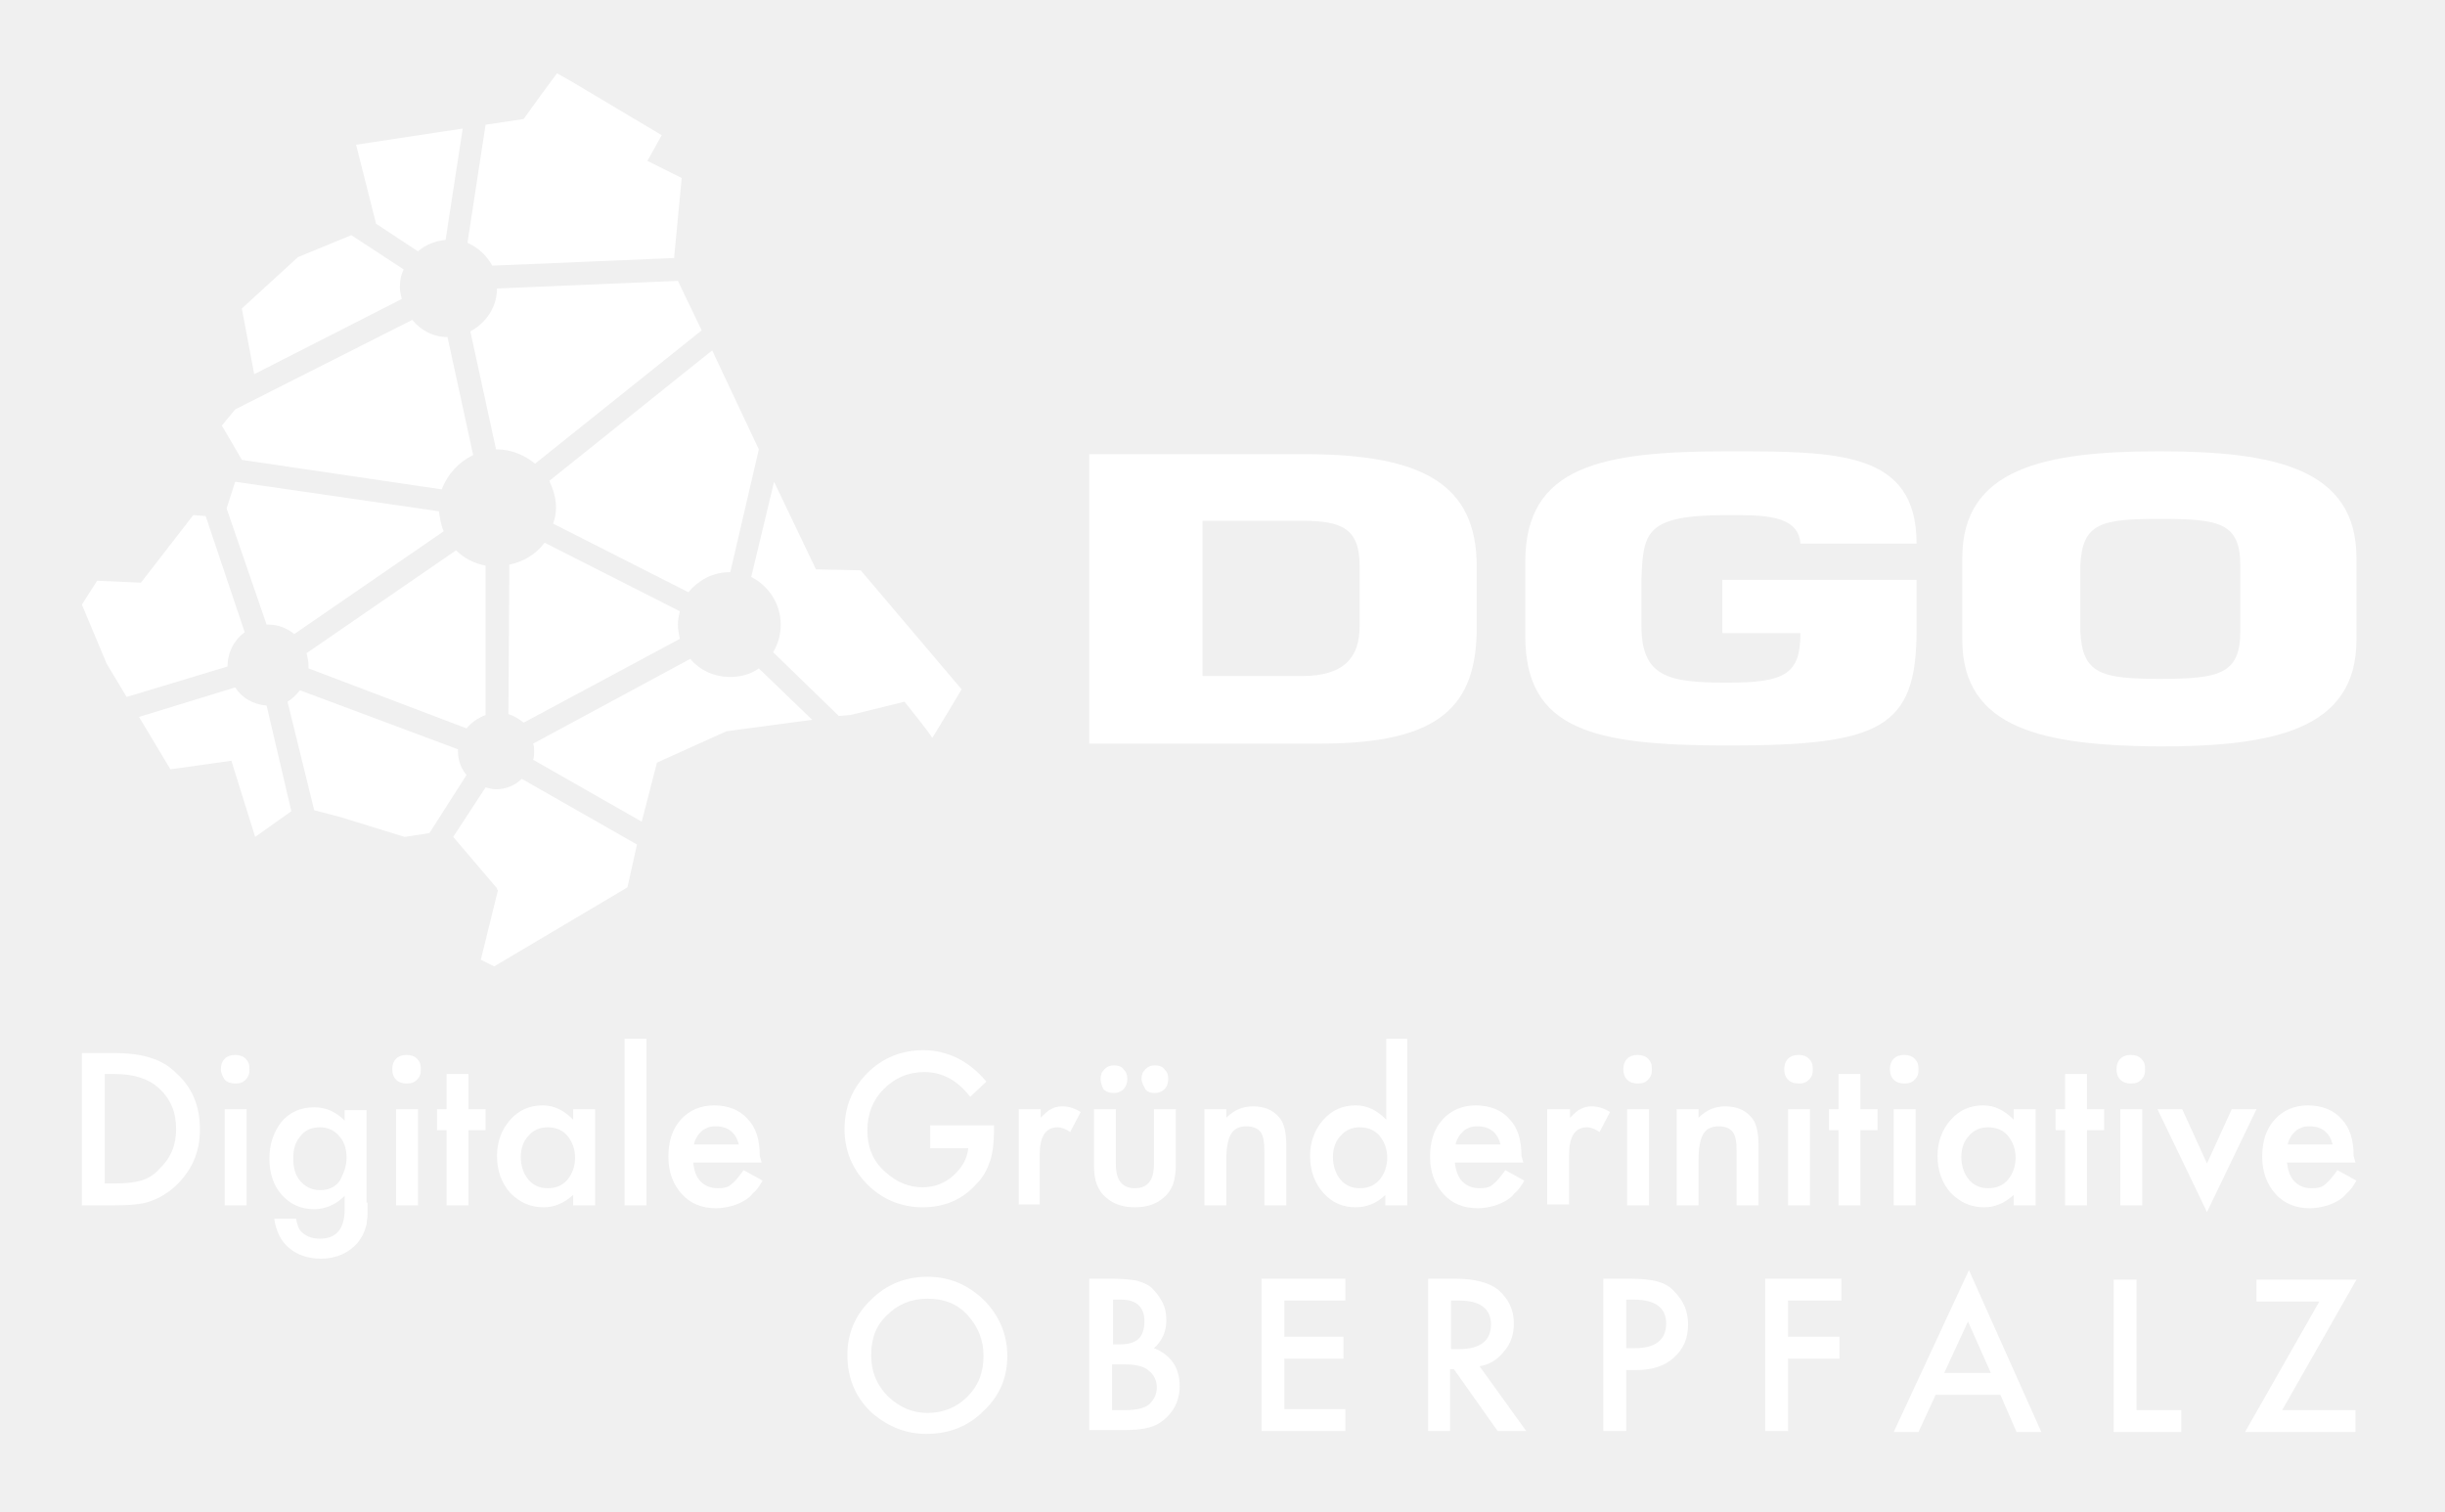
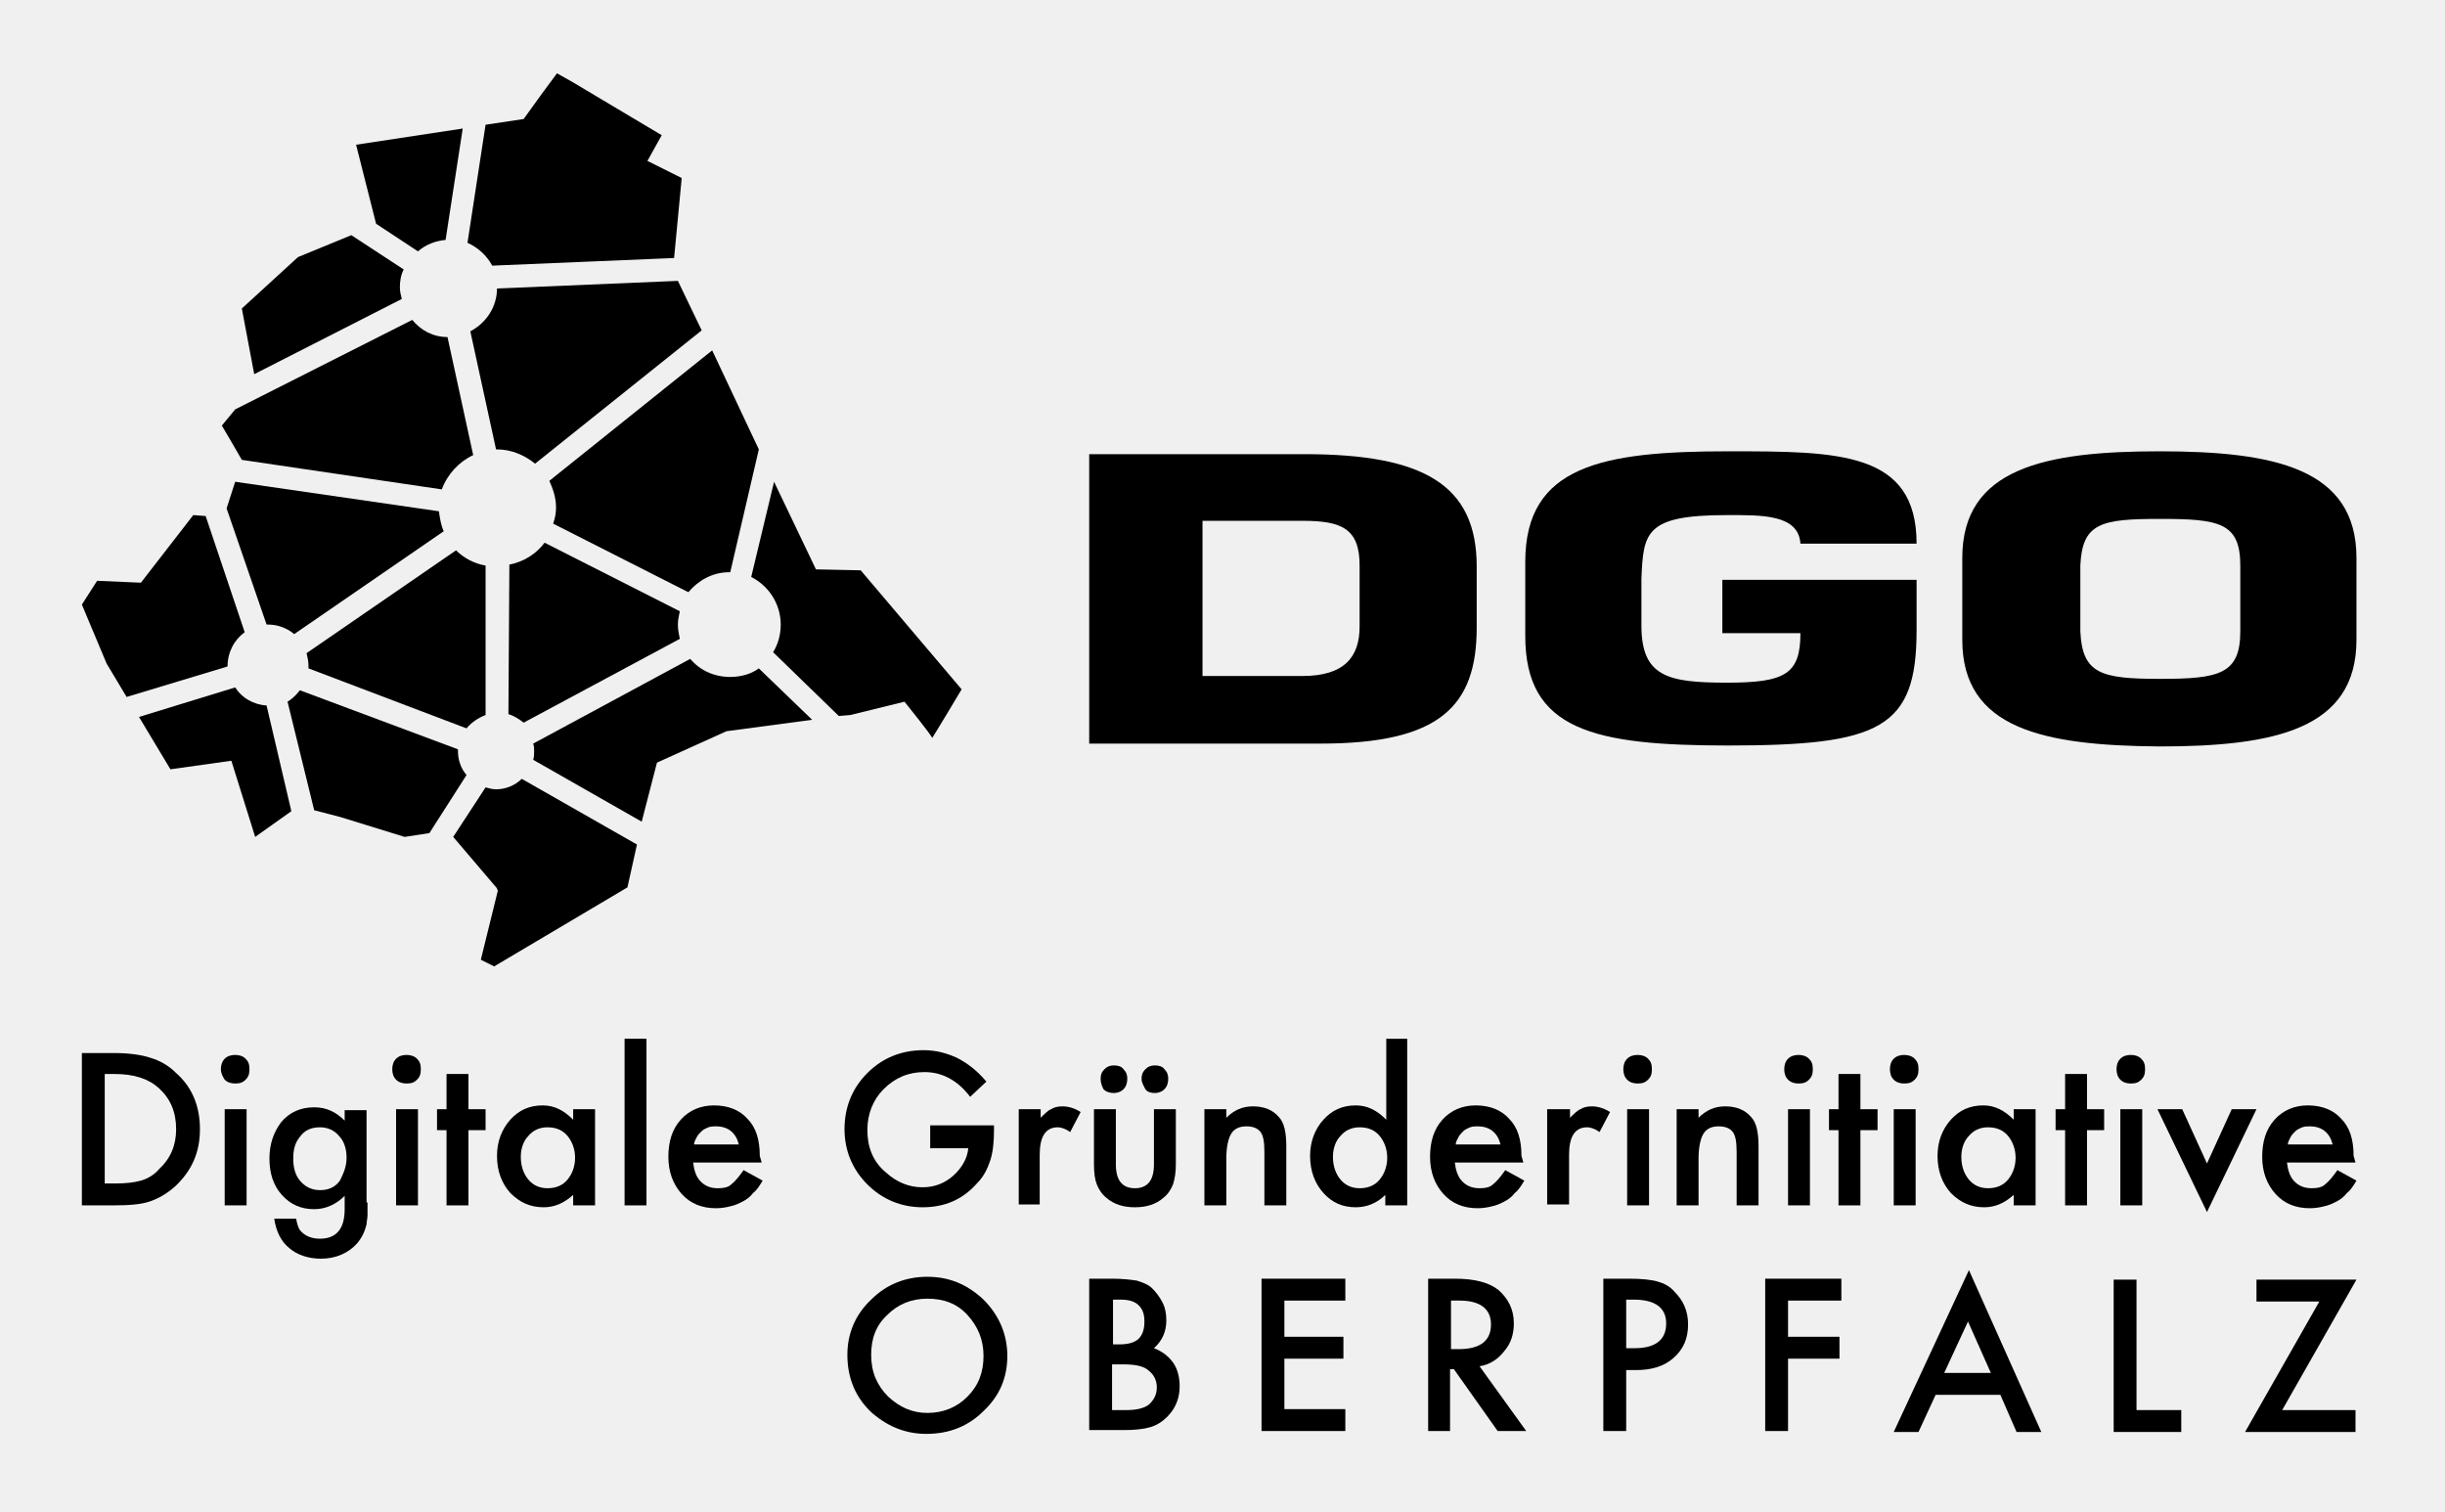
<svg xmlns="http://www.w3.org/2000/svg" version="1.1" id="Ebene_1" x="0px" y="0px" viewBox="0 0 256.8 158.8" style="enable-background:new 0 0 256.8 158.8;" xml:space="preserve">
  <style type="text/css">
- 	.st0{fill:#FFFFFF;}
+ 	.st0{fill:#000000;}
</style>
  <g>
    <path class="st0" d="M8.6,126.6v-16H12c1.6,0,2.9,0.2,3.8,0.5c1,0.3,1.9,0.8,2.7,1.6c1.7,1.5,2.5,3.5,2.5,5.9c0,2.5-0.9,4.4-2.6,6   c-0.9,0.8-1.8,1.3-2.7,1.6c-0.9,0.3-2.1,0.4-3.8,0.4H8.6z M11,124.3h1.1c1.1,0,2-0.1,2.7-0.3c0.7-0.2,1.4-0.6,1.9-1.2   c1.2-1.1,1.8-2.5,1.8-4.2c0-1.8-0.6-3.2-1.8-4.3c-1.1-1-2.6-1.5-4.7-1.5H11V124.3z" />
    <path class="st0" d="M23.2,112.3c0-0.4,0.1-0.8,0.4-1.1c0.3-0.3,0.7-0.4,1.1-0.4c0.4,0,0.8,0.1,1.1,0.4c0.3,0.3,0.4,0.6,0.4,1.1   s-0.1,0.8-0.4,1.1c-0.3,0.3-0.6,0.4-1.1,0.4c-0.4,0-0.8-0.1-1.1-0.4C23.4,113.1,23.2,112.7,23.2,112.3z M25.9,116.5v10.1h-2.3   v-10.1H25.9z" />
    <path class="st0" d="M38.6,126.3c0,0.5,0,0.9,0,1.3c0,0.4-0.1,0.7-0.1,1c-0.2,0.8-0.5,1.4-1,2c-0.9,1-2.2,1.6-3.8,1.6   c-1.3,0-2.5-0.4-3.3-1.1c-0.9-0.7-1.4-1.8-1.6-3.1h2.3c0.1,0.5,0.2,0.9,0.4,1.2c0.5,0.6,1.2,0.9,2.1,0.9c1.7,0,2.6-1,2.6-3.1v-1.4   c-0.9,0.9-2,1.4-3.2,1.4c-1.4,0-2.5-0.5-3.4-1.5c-0.9-1-1.3-2.3-1.3-3.8c0-1.5,0.4-2.7,1.2-3.8c0.9-1.1,2.1-1.6,3.5-1.6   c1.3,0,2.3,0.5,3.2,1.4v-1.1h2.3V126.3z M36.4,121.6c0-1-0.3-1.8-0.8-2.3c-0.5-0.6-1.2-0.9-2-0.9c-0.9,0-1.6,0.3-2.1,1   c-0.5,0.6-0.7,1.3-0.7,2.3c0,0.9,0.2,1.7,0.7,2.3c0.5,0.6,1.2,1,2.1,1c0.9,0,1.6-0.3,2.1-1C36.1,123.2,36.4,122.5,36.4,121.6z" />
    <path class="st0" d="M41.2,112.3c0-0.4,0.1-0.8,0.4-1.1c0.3-0.3,0.7-0.4,1.1-0.4c0.4,0,0.8,0.1,1.1,0.4c0.3,0.3,0.4,0.6,0.4,1.1   s-0.1,0.8-0.4,1.1c-0.3,0.3-0.6,0.4-1.1,0.4c-0.4,0-0.8-0.1-1.1-0.4C41.3,113.1,41.2,112.7,41.2,112.3z M43.9,116.5v10.1h-2.3   v-10.1H43.9z" />
    <path class="st0" d="M49.2,118.7v7.9h-2.3v-7.9h-1v-2.2h1v-3.7h2.3v3.7H51v2.2H49.2z" />
    <path class="st0" d="M60.2,116.5h2.3v10.1h-2.3v-1.1c-1,0.9-2,1.3-3.1,1.3c-1.4,0-2.5-0.5-3.5-1.5c-0.9-1-1.4-2.3-1.4-3.9   c0-1.5,0.5-2.8,1.4-3.8c0.9-1,2-1.5,3.4-1.5c1.2,0,2.2,0.5,3.2,1.5V116.5z M54.7,121.5c0,1,0.3,1.8,0.8,2.4c0.5,0.6,1.2,0.9,2,0.9   c0.9,0,1.6-0.3,2.1-0.9c0.5-0.6,0.8-1.4,0.8-2.3c0-0.9-0.3-1.7-0.8-2.3c-0.5-0.6-1.2-0.9-2.1-0.9c-0.8,0-1.5,0.3-2,0.9   C55,119.8,54.7,120.6,54.7,121.5z" />
    <path class="st0" d="M67.9,109.1v17.5h-2.3v-17.5H67.9z" />
    <path class="st0" d="M80,122.1h-7.2c0.1,0.8,0.3,1.5,0.8,2c0.5,0.5,1.1,0.7,1.8,0.7c0.6,0,1.1-0.1,1.4-0.4c0.4-0.3,0.8-0.8,1.3-1.5   l2,1.1c-0.3,0.5-0.6,1-1,1.3c-0.3,0.4-0.7,0.7-1.1,0.9c-0.4,0.2-0.8,0.4-1.3,0.5c-0.4,0.1-0.9,0.2-1.5,0.2c-1.5,0-2.7-0.5-3.6-1.5   c-0.9-1-1.4-2.3-1.4-3.9c0-1.6,0.4-2.9,1.3-3.9c0.9-1,2.1-1.5,3.5-1.5c1.5,0,2.7,0.5,3.5,1.4c0.9,0.9,1.3,2.2,1.3,3.9L80,122.1z    M77.6,120.2c-0.3-1.2-1.1-1.9-2.4-1.9c-0.3,0-0.5,0-0.8,0.1c-0.2,0.1-0.5,0.2-0.7,0.4c-0.2,0.2-0.4,0.4-0.5,0.6   c-0.1,0.2-0.3,0.5-0.3,0.8H77.6z" />
    <path class="st0" d="M97.8,118.2h6.6v0.5c0,1.2-0.1,2.3-0.4,3.2c-0.3,0.9-0.7,1.7-1.4,2.4c-1.5,1.7-3.4,2.5-5.7,2.5   c-2.2,0-4.2-0.8-5.8-2.4c-1.6-1.6-2.4-3.6-2.4-5.8c0-2.3,0.8-4.3,2.4-5.9c1.6-1.6,3.6-2.4,5.9-2.4c1.3,0,2.4,0.3,3.5,0.8   c1,0.5,2.1,1.3,3.1,2.5l-1.7,1.6c-1.3-1.7-2.9-2.6-4.8-2.6c-1.7,0-3.1,0.6-4.3,1.8c-1.1,1.1-1.7,2.6-1.7,4.3c0,1.8,0.6,3.3,1.9,4.4   c1.2,1.1,2.5,1.6,3.9,1.6c1.2,0,2.3-0.4,3.2-1.2c0.9-0.8,1.5-1.8,1.6-2.9h-4V118.2z" />
    <path class="st0" d="M107,116.5h2.3v0.9c0.4-0.4,0.8-0.8,1.1-0.9c0.3-0.2,0.7-0.3,1.2-0.3c0.6,0,1.3,0.2,1.9,0.6l-1.1,2.1   c-0.4-0.3-0.9-0.5-1.3-0.5c-1.3,0-1.9,1-1.9,2.9v5.2H107V116.5z" />
    <path class="st0" d="M117.2,116.5v5.8c0,1.7,0.7,2.5,2,2.5c1.3,0,2-0.8,2-2.5v-5.8h2.3v5.8c0,0.8-0.1,1.5-0.3,2.1   c-0.2,0.5-0.5,1-1,1.4c-0.8,0.7-1.8,1-3,1c-1.2,0-2.2-0.3-3-1c-0.5-0.4-0.8-0.9-1-1.4c-0.2-0.5-0.3-1.2-0.3-2.1v-5.8H117.2z    M115.6,113.3c0-0.4,0.1-0.7,0.4-1c0.3-0.3,0.6-0.4,1-0.4c0.4,0,0.8,0.1,1,0.4c0.3,0.3,0.4,0.6,0.4,1c0,0.4-0.1,0.8-0.4,1.1   c-0.3,0.3-0.7,0.4-1,0.4c-0.4,0-0.8-0.1-1.1-0.4C115.7,114,115.6,113.7,115.6,113.3z M119.9,113.3c0-0.4,0.1-0.7,0.4-1   c0.3-0.3,0.6-0.4,1-0.4c0.4,0,0.8,0.1,1,0.4c0.3,0.3,0.4,0.6,0.4,1c0,0.4-0.1,0.8-0.4,1.1c-0.3,0.3-0.7,0.4-1,0.4   c-0.4,0-0.8-0.1-1-0.4C120.1,114,119.9,113.7,119.9,113.3z" />
    <path class="st0" d="M126.5,116.5h2.3v0.9c0.8-0.8,1.7-1.2,2.8-1.2c1.2,0,2.1,0.4,2.7,1.1c0.6,0.6,0.8,1.7,0.8,3.1v6.2h-2.3v-5.6   c0-1-0.1-1.7-0.4-2.1c-0.3-0.4-0.8-0.6-1.5-0.6c-0.8,0-1.3,0.3-1.6,0.8c-0.3,0.5-0.5,1.4-0.5,2.6v4.9h-2.3V116.5z" />
    <path class="st0" d="M145.5,109.1h2.3v17.5h-2.3v-1.1c-0.9,0.9-2,1.3-3.1,1.3c-1.4,0-2.5-0.5-3.4-1.5c-0.9-1-1.4-2.3-1.4-3.9   c0-1.5,0.5-2.8,1.4-3.8c0.9-1,2-1.5,3.4-1.5c1.2,0,2.2,0.5,3.2,1.5V109.1z M140,121.5c0,1,0.3,1.8,0.8,2.4c0.5,0.6,1.2,0.9,2,0.9   c0.9,0,1.6-0.3,2.1-0.9c0.5-0.6,0.8-1.4,0.8-2.3c0-0.9-0.3-1.7-0.8-2.3c-0.5-0.6-1.2-0.9-2.1-0.9c-0.8,0-1.5,0.3-2,0.9   C140.3,119.8,140,120.6,140,121.5z" />
    <path class="st0" d="M160,122.1h-7.2c0.1,0.8,0.3,1.5,0.8,2c0.5,0.5,1.1,0.7,1.8,0.7c0.6,0,1.1-0.1,1.4-0.4   c0.4-0.3,0.8-0.8,1.3-1.5l2,1.1c-0.3,0.5-0.6,1-1,1.3c-0.3,0.4-0.7,0.7-1.1,0.9s-0.8,0.4-1.3,0.5c-0.4,0.1-0.9,0.2-1.5,0.2   c-1.5,0-2.7-0.5-3.6-1.5c-0.9-1-1.4-2.3-1.4-3.9c0-1.6,0.4-2.9,1.3-3.9c0.9-1,2.1-1.5,3.5-1.5c1.5,0,2.7,0.5,3.5,1.4   c0.9,0.9,1.3,2.2,1.3,3.9L160,122.1z M157.6,120.2c-0.3-1.2-1.1-1.9-2.4-1.9c-0.3,0-0.5,0-0.8,0.1c-0.2,0.1-0.5,0.2-0.7,0.4   c-0.2,0.2-0.4,0.4-0.5,0.6c-0.1,0.2-0.3,0.5-0.3,0.8H157.6z" />
    <path class="st0" d="M162.6,116.5h2.3v0.9c0.4-0.4,0.8-0.8,1.1-0.9c0.3-0.2,0.7-0.3,1.2-0.3c0.6,0,1.3,0.2,1.9,0.6l-1.1,2.1   c-0.4-0.3-0.9-0.5-1.3-0.5c-1.3,0-1.9,1-1.9,2.9v5.2h-2.3V116.5z" />
    <path class="st0" d="M170.5,112.3c0-0.4,0.1-0.8,0.4-1.1c0.3-0.3,0.7-0.4,1.1-0.4c0.4,0,0.8,0.1,1.1,0.4c0.3,0.3,0.4,0.6,0.4,1.1   s-0.1,0.8-0.4,1.1c-0.3,0.3-0.6,0.4-1.1,0.4c-0.4,0-0.8-0.1-1.1-0.4C170.6,113.1,170.5,112.7,170.5,112.3z M173.2,116.5v10.1h-2.3   v-10.1H173.2z" />
    <path class="st0" d="M176.1,116.5h2.3v0.9c0.8-0.8,1.7-1.2,2.8-1.2c1.2,0,2.1,0.4,2.7,1.1c0.6,0.6,0.8,1.7,0.8,3.1v6.2h-2.3v-5.6   c0-1-0.1-1.7-0.4-2.1c-0.3-0.4-0.8-0.6-1.5-0.6c-0.8,0-1.3,0.3-1.6,0.8c-0.3,0.5-0.5,1.4-0.5,2.6v4.9h-2.3V116.5z" />
    <path class="st0" d="M187.4,112.3c0-0.4,0.1-0.8,0.4-1.1c0.3-0.3,0.7-0.4,1.1-0.4c0.4,0,0.8,0.1,1.1,0.4c0.3,0.3,0.4,0.6,0.4,1.1   s-0.1,0.8-0.4,1.1c-0.3,0.3-0.6,0.4-1.1,0.4c-0.4,0-0.8-0.1-1.1-0.4C187.5,113.1,187.4,112.7,187.4,112.3z M190.1,116.5v10.1h-2.3   v-10.1H190.1z" />
    <path class="st0" d="M195.4,118.7v7.9h-2.3v-7.9h-1v-2.2h1v-3.7h2.3v3.7h1.8v2.2H195.4z" />
    <path class="st0" d="M198.5,112.3c0-0.4,0.1-0.8,0.4-1.1c0.3-0.3,0.7-0.4,1.1-0.4c0.4,0,0.8,0.1,1.1,0.4c0.3,0.3,0.4,0.6,0.4,1.1   s-0.1,0.8-0.4,1.1c-0.3,0.3-0.6,0.4-1.1,0.4c-0.4,0-0.8-0.1-1.1-0.4C198.6,113.1,198.5,112.7,198.5,112.3z M201.2,116.5v10.1h-2.3   v-10.1H201.2z" />
    <path class="st0" d="M211.5,116.5h2.3v10.1h-2.3v-1.1c-1,0.9-2,1.3-3.1,1.3c-1.4,0-2.5-0.5-3.5-1.5c-0.9-1-1.4-2.3-1.4-3.9   c0-1.5,0.5-2.8,1.4-3.8c0.9-1,2-1.5,3.4-1.5c1.2,0,2.2,0.5,3.2,1.5V116.5z M206,121.5c0,1,0.3,1.8,0.8,2.4c0.5,0.6,1.2,0.9,2,0.9   c0.9,0,1.6-0.3,2.1-0.9c0.5-0.6,0.8-1.4,0.8-2.3c0-0.9-0.3-1.7-0.8-2.3c-0.5-0.6-1.2-0.9-2.1-0.9c-0.8,0-1.5,0.3-2,0.9   C206.3,119.8,206,120.6,206,121.5z" />
    <path class="st0" d="M219.2,118.7v7.9h-2.3v-7.9h-1v-2.2h1v-3.7h2.3v3.7h1.8v2.2H219.2z" />
    <path class="st0" d="M222.3,112.3c0-0.4,0.1-0.8,0.4-1.1c0.3-0.3,0.7-0.4,1.1-0.4c0.4,0,0.8,0.1,1.1,0.4c0.3,0.3,0.4,0.6,0.4,1.1   s-0.1,0.8-0.4,1.1c-0.3,0.3-0.6,0.4-1.1,0.4c-0.4,0-0.8-0.1-1.1-0.4C222.4,113.1,222.3,112.7,222.3,112.3z M225,116.5v10.1h-2.3   v-10.1H225z" />
    <path class="st0" d="M229.2,116.5l2.6,5.7l2.6-5.7h2.6l-5.2,10.8l-5.2-10.8H229.2z" />
    <path class="st0" d="M247.4,122.1h-7.2c0.1,0.8,0.3,1.5,0.8,2c0.5,0.5,1.1,0.7,1.8,0.7c0.6,0,1.1-0.1,1.4-0.4   c0.4-0.3,0.8-0.8,1.3-1.5l2,1.1c-0.3,0.5-0.6,1-1,1.3c-0.3,0.4-0.7,0.7-1.1,0.9s-0.8,0.4-1.3,0.5c-0.4,0.1-0.9,0.2-1.5,0.2   c-1.5,0-2.7-0.5-3.6-1.5c-0.9-1-1.4-2.3-1.4-3.9c0-1.6,0.4-2.9,1.3-3.9c0.9-1,2.1-1.5,3.5-1.5c1.5,0,2.7,0.5,3.5,1.4   c0.9,0.9,1.3,2.2,1.3,3.9L247.4,122.1z M245,120.2c-0.3-1.2-1.1-1.9-2.4-1.9c-0.3,0-0.5,0-0.8,0.1c-0.2,0.1-0.5,0.2-0.7,0.4   c-0.2,0.2-0.4,0.4-0.5,0.6c-0.1,0.2-0.3,0.5-0.3,0.8H245z" />
  </g>
  <g>
    <path class="st0" d="M89,142.3c0-2.2,0.8-4.2,2.5-5.8c1.6-1.6,3.6-2.4,5.9-2.4c2.3,0,4.2,0.8,5.9,2.4c1.6,1.6,2.5,3.6,2.5,5.9   c0,2.3-0.8,4.2-2.5,5.8c-1.6,1.6-3.6,2.4-6,2.4c-2.1,0-3.9-0.7-5.6-2.1C89.9,146.9,89,144.8,89,142.3z M91.5,142.3   c0,1.8,0.6,3.2,1.8,4.4c1.2,1.1,2.5,1.7,4.1,1.7c1.7,0,3.1-0.6,4.2-1.7c1.2-1.2,1.7-2.6,1.7-4.3c0-1.7-0.6-3.1-1.7-4.3   c-1.1-1.2-2.5-1.7-4.2-1.7c-1.7,0-3.1,0.6-4.2,1.7C92,139.2,91.5,140.6,91.5,142.3z" />
    <path class="st0" d="M114.4,150.3v-16h2.4c1.1,0,1.9,0.1,2.6,0.2c0.6,0.2,1.2,0.4,1.6,0.8c0.4,0.4,0.8,0.9,1.1,1.5   c0.3,0.6,0.4,1.2,0.4,1.9c0,1.1-0.4,2.1-1.3,2.9c0.8,0.3,1.5,0.8,2,1.5c0.5,0.7,0.7,1.6,0.7,2.5c0,1.2-0.4,2.3-1.3,3.2   c-0.5,0.5-1.1,0.9-1.8,1.1c-0.7,0.2-1.6,0.3-2.7,0.3H114.4z M116.8,141.2h0.8c0.9,0,1.6-0.2,2-0.6c0.4-0.4,0.6-1,0.6-1.8   c0-0.8-0.2-1.3-0.6-1.7c-0.4-0.4-1-0.6-1.9-0.6h-0.8V141.2z M116.8,148.1h1.5c1.1,0,1.9-0.2,2.4-0.6c0.5-0.5,0.8-1,0.8-1.8   c0-0.7-0.3-1.3-0.8-1.7c-0.5-0.5-1.4-0.7-2.7-0.7h-1.2V148.1z" />
    <path class="st0" d="M141.3,136.6h-6.4v3.8h6.2v2.3h-6.2v5.3h6.4v2.3h-8.8v-16h8.8V136.6z" />
    <path class="st0" d="M155.4,143.5l4.9,6.8h-3l-4.6-6.5h-0.4v6.5H150v-16h2.8c2.1,0,3.6,0.4,4.6,1.2c1,0.9,1.6,2,1.6,3.5   c0,1.1-0.3,2.1-1,2.9C157.3,142.8,156.5,143.3,155.4,143.5z M152.4,141.7h0.8c2.3,0,3.4-0.9,3.4-2.6c0-1.6-1.1-2.5-3.3-2.5h-0.9   V141.7z" />
    <path class="st0" d="M170.8,143.8v6.5h-2.4v-16h2.7c1.3,0,2.3,0.1,3,0.3c0.7,0.2,1.3,0.5,1.8,1.1c0.9,0.9,1.4,2,1.4,3.4   c0,1.5-0.5,2.6-1.5,3.5c-1,0.9-2.3,1.3-4,1.3H170.8z M170.8,141.6h0.9c2.2,0,3.3-0.9,3.3-2.6c0-1.6-1.1-2.5-3.4-2.5h-0.8V141.6z" />
    <path class="st0" d="M193.4,136.6h-5.6v3.8h5.4v2.3h-5.4v7.6h-2.4v-16h8V136.6z" />
    <path class="st0" d="M210.1,146.5h-6.8l-1.8,3.9h-2.6l7.9-17l7.6,17h-2.6L210.1,146.5z M209.1,144.2l-2.4-5.4l-2.5,5.4H209.1z" />
    <path class="st0" d="M224.4,134.4v13.7h4.7v2.3H222v-16H224.4z" />
    <path class="st0" d="M239.7,148.1h7.7v2.3h-11.6l7.8-13.7H237v-2.3h10.5L239.7,148.1z" />
  </g>
  <g>
    <path class="st0" d="M114.3,47.7H137c12.5,0,18.1,3.2,18.1,11.8v6.4c0,8.3-3.9,12.2-16.4,12.2h-24.3V47.7z M126.3,71h10.5   c4.4,0,6-2,6-5.2v-6.4c0-3.9-1.9-4.7-6-4.7h-10.5V71z" />
    <path class="st0" d="M189.1,57.1c-0.2-3.1-4.1-3-7.7-3c-8.6,0-8.8,1.8-9,6.7v4.9c0,5.4,2.8,6,9,6c6.1,0,7.7-0.9,7.7-5.2h-8.2v-5.6   h20.4v5.3c0,10.3-3.8,12.1-19.8,12.1c-14.1,0-21.3-1.6-21.3-11.5V59c0-10.1,8.1-11.6,21.3-11.6c11.6,0,19.8,0,19.8,9.7H189.1z" />
    <path class="st0" d="M206.1,67.2v-8.6c0-9.4,8.6-11.2,20.7-11.2c12.1,0,20.7,1.8,20.7,11.2v8.6c0,9.4-8.6,11.2-20.7,11.2   C214.7,78.3,206.1,76.6,206.1,67.2z M235.3,66.3v-6.9c0-4.5-2.2-4.9-8.4-4.9s-8.2,0.4-8.4,4.9v6.9c0.2,4.5,2.2,5,8.4,5   S235.3,70.8,235.3,66.3z" />
  </g>
  <g>
    <g>
      <path class="st0" d="M37.4,15.2l2.1,8.3l4.4,2.9c0.8-0.7,1.8-1.1,2.9-1.2l1.8-11.7L37.4,15.2z" />
      <path class="st0" d="M49.4,34.8l2.7,12.4c0,0,0.1,0,0.1,0c1.5,0,2.9,0.6,4,1.5l17.5-14l-2.5-5.2l-19,0.8    C52.2,32.2,51.1,33.9,49.4,34.8z" />
      <path class="st0" d="M49,81.4c-0.6-0.7-0.9-1.6-0.9-2.5c0-0.1,0-0.2,0-0.2l-16.6-6.2c-0.4,0.5-0.8,0.9-1.3,1.2L33,85.1l2.7,0.7    l6.8,2.1l2.6-0.4L49,81.4z" />
      <path class="st0" d="M28,74.1c-1.4-0.1-2.6-0.8-3.3-1.9l-10.1,3.1l3.3,5.5l6.4-0.9l2.5,8l3.8-2.7L28,74.1z" />
      <path class="st0" d="M89.3,75.1l5.7-1.4c0,0,2.9,3.6,2.9,3.8c0,0.1,3.1-5.1,3.1-5.1L90.4,59.9l-4.7-0.1l-4.4-9.2l-2.4,10    c1.8,0.9,3.1,2.8,3.1,5c0,1.1-0.3,2.1-0.8,2.9l6.9,6.7" />
      <path class="st0" d="M67.4,86.3L56,79.8c0.1-0.3,0.1-0.6,0.1-0.9c0-0.3,0-0.5-0.1-0.8l16.5-8.9c1,1.2,2.5,1.9,4.2,1.9    c1.1,0,2.2-0.3,3-0.9l5.6,5.4l-9,1.2L69,80.1L67.4,86.3z" />
      <path class="st0" d="M28,65.6c0.1,0,0.1,0,0.2,0c1,0,2,0.4,2.7,1l15.7-10.8c-0.3-0.7-0.4-1.4-0.5-2.1l-21.4-3.1l-0.9,2.8L28,65.6z    " />
    </g>
    <g>
      <path class="st0" d="M51,13.1l-1.9,12.4c1.1,0.5,2,1.3,2.6,2.4l19.1-0.8l0.8-8.4L68,16.9l0,0l0,0l1.5-2.7l-9.4-5.6l-1.6-0.9    l-1.7,2.3L55,12.5L51,13.1z" />
    </g>
    <path class="st0" d="M26.7,39.3l15.5-7.9c-0.1-0.4-0.2-0.8-0.2-1.2c0-0.7,0.1-1.3,0.4-1.9l-5.5-3.6L31.3,27l-5.9,5.4L26.7,39.3z" />
    <g>
      <path class="st0" d="M24.3,46.4l1.1,1.9l0,0l21,3.1c0.6-1.6,1.8-2.9,3.3-3.6l-2.7-12.4c-1.5,0-2.8-0.7-3.7-1.8L24.7,43l-1.4,1.7    L24.3,46.4L24.3,46.4z" />
    </g>
    <path class="st0" d="M23.9,70C23.9,69.9,23.9,69.9,23.9,70c0-1.5,0.7-2.8,1.8-3.6l-4.1-12.2l-1.3-0.1l-5.5,7.1L10.2,61l-1.6,2.5   l2.6,6.2l2.1,3.5L23.9,70z" />
    <path class="st0" d="M49,76.5c0.5-0.6,1.2-1.1,2-1.4L51,59.4c-1.2-0.2-2.3-0.8-3.1-1.6L32.2,68.6c0.1,0.4,0.2,0.9,0.2,1.3   c0,0.1,0,0.2,0,0.3L49,76.5z" />
    <path class="st0" d="M71.4,67.1c-0.1-0.5-0.2-1-0.2-1.5c0-0.5,0.1-0.9,0.2-1.4l-14.2-7.2c-0.9,1.2-2.2,2-3.7,2.3l-0.1,15.7   c0.6,0.2,1.1,0.5,1.6,0.9L71.4,67.1z" />
    <path class="st0" d="M74.8,36.8L57.7,50.5c0.4,0.9,0.7,1.8,0.7,2.8c0,0.6-0.1,1.1-0.3,1.7l14.2,7.2c1-1.2,2.5-2.1,4.3-2.1   c0,0,0.1,0,0.1,0l3-12.9L74.8,36.8z" />
    <path class="st0" d="M66.9,88.7l-12.1-6.9c-0.7,0.7-1.7,1.1-2.7,1.1c-0.4,0-0.7-0.1-1.1-0.2l-3.4,5.2l4.6,5.4l0,0.1l0.1,0.1   l-1.8,7.3l1.4,0.7l14-8.3L66.9,88.7z" />
  </g>
</svg>
